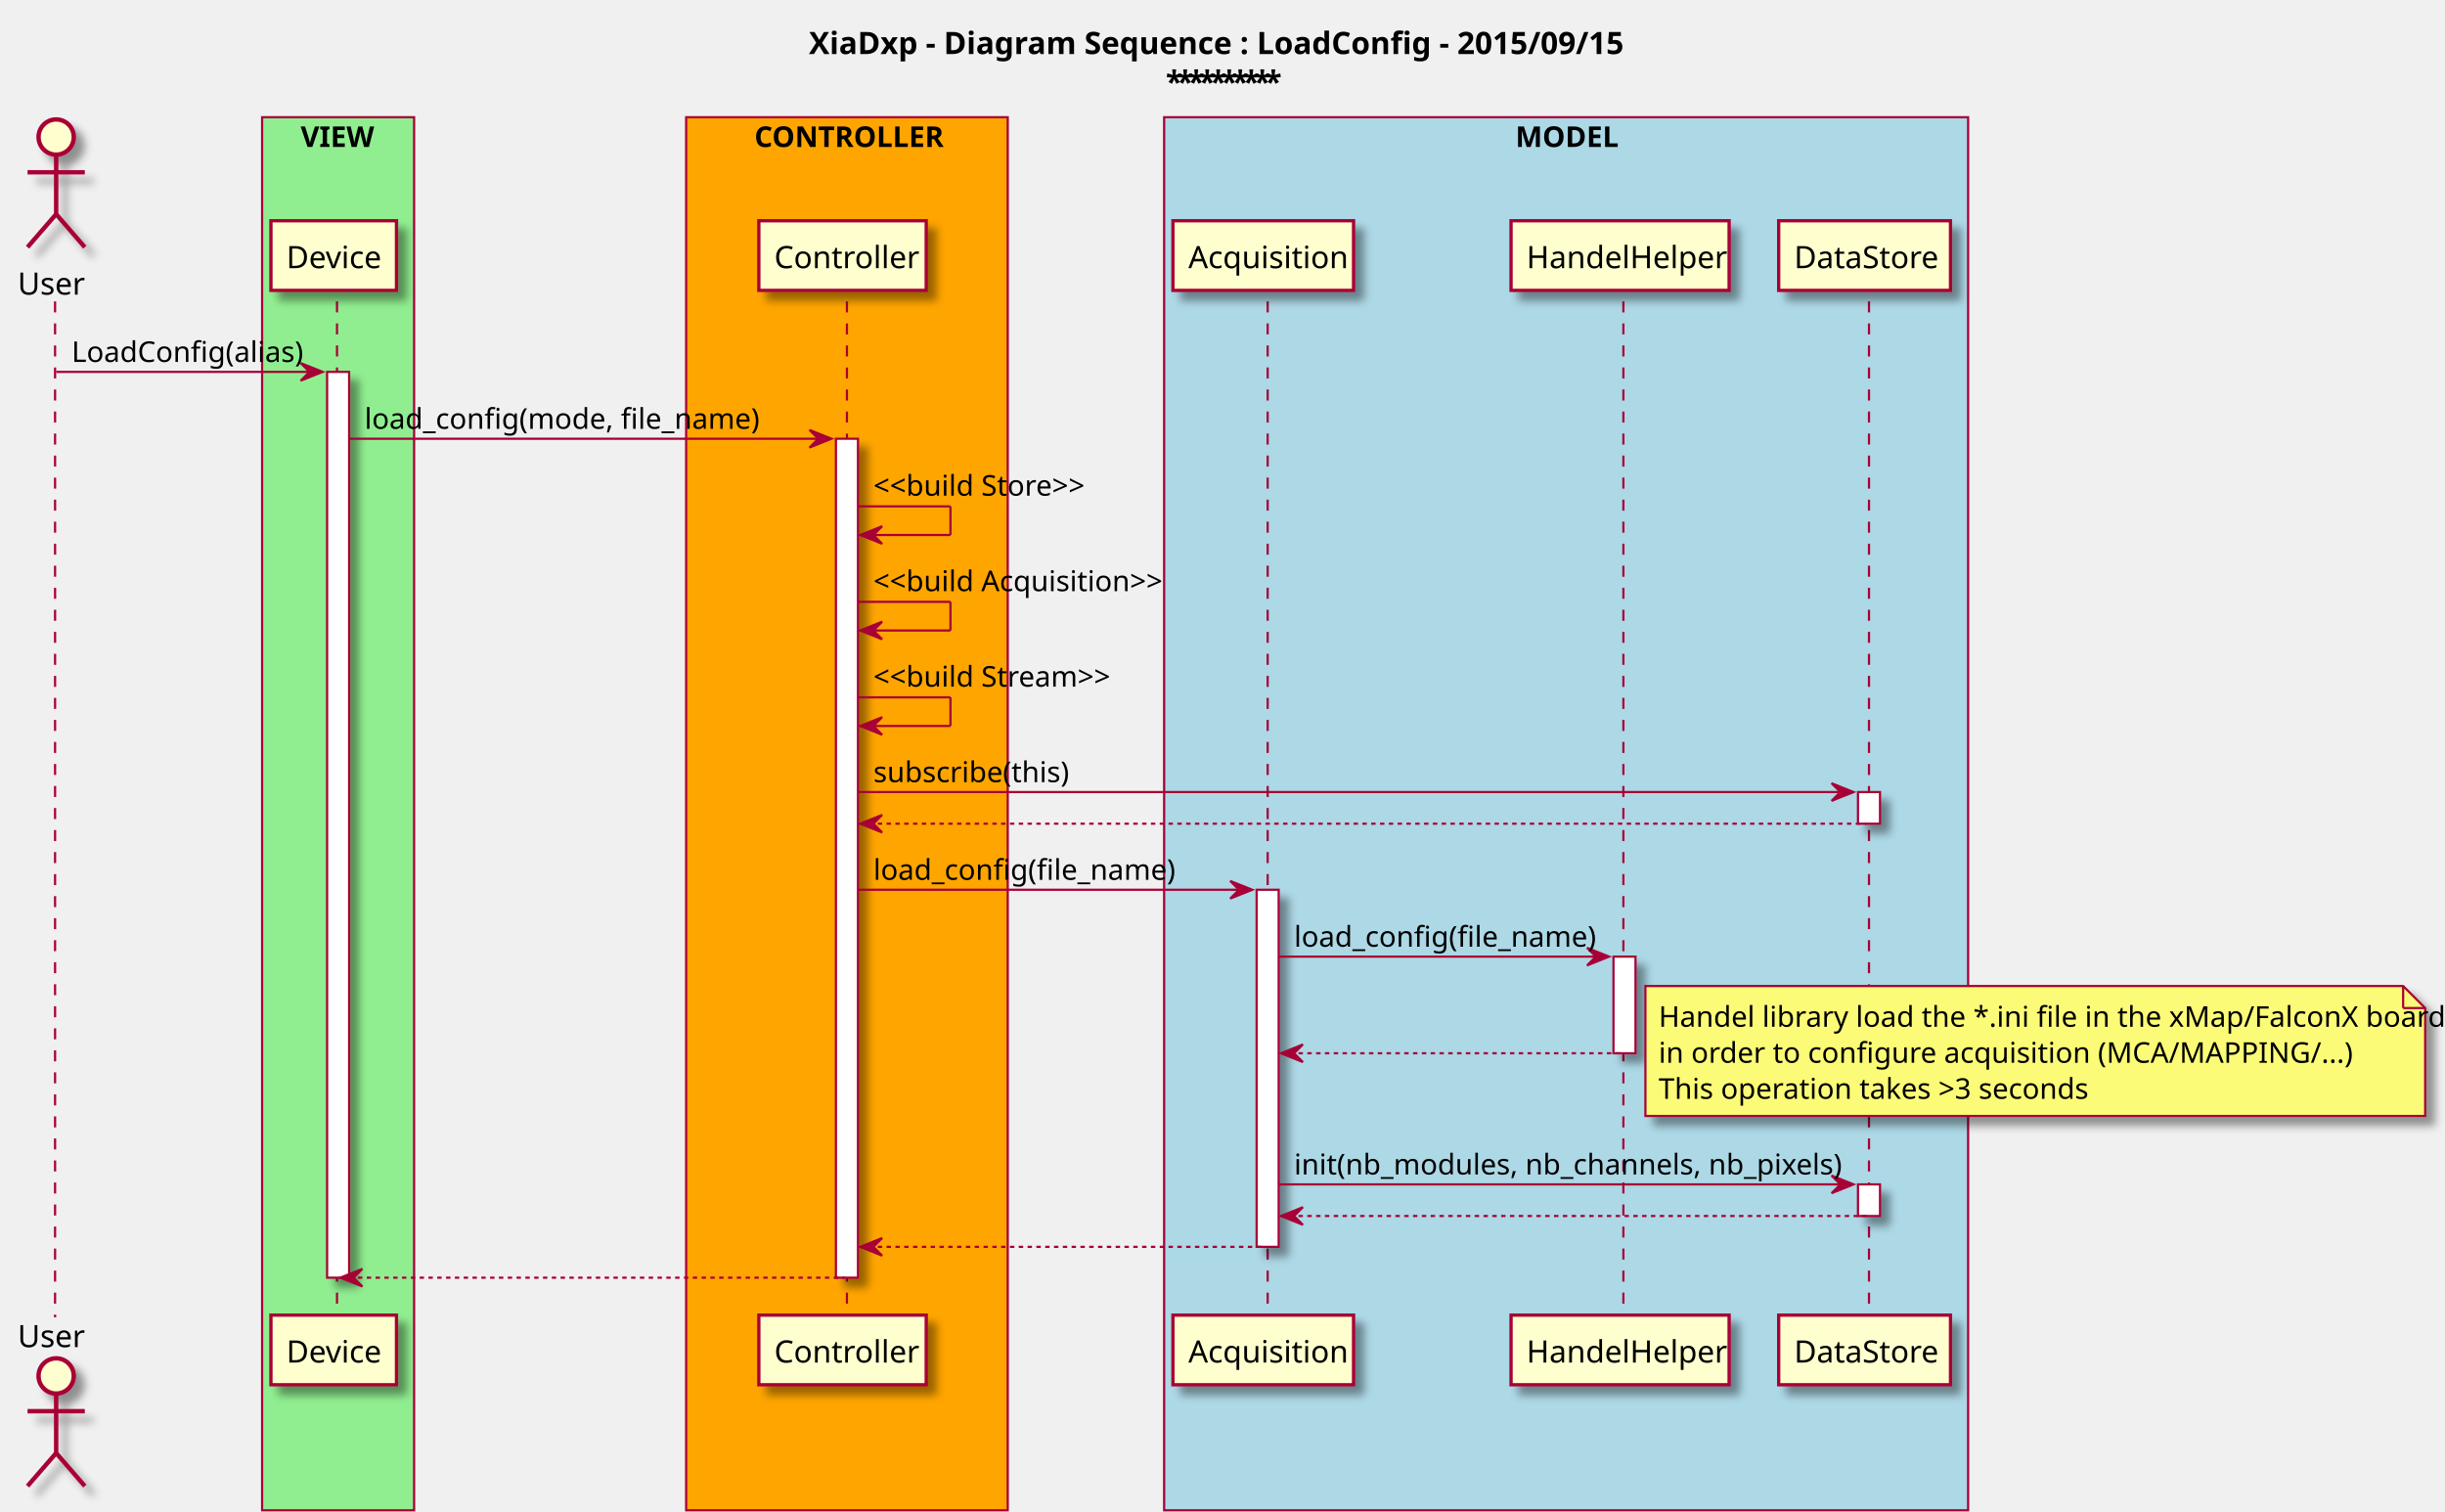
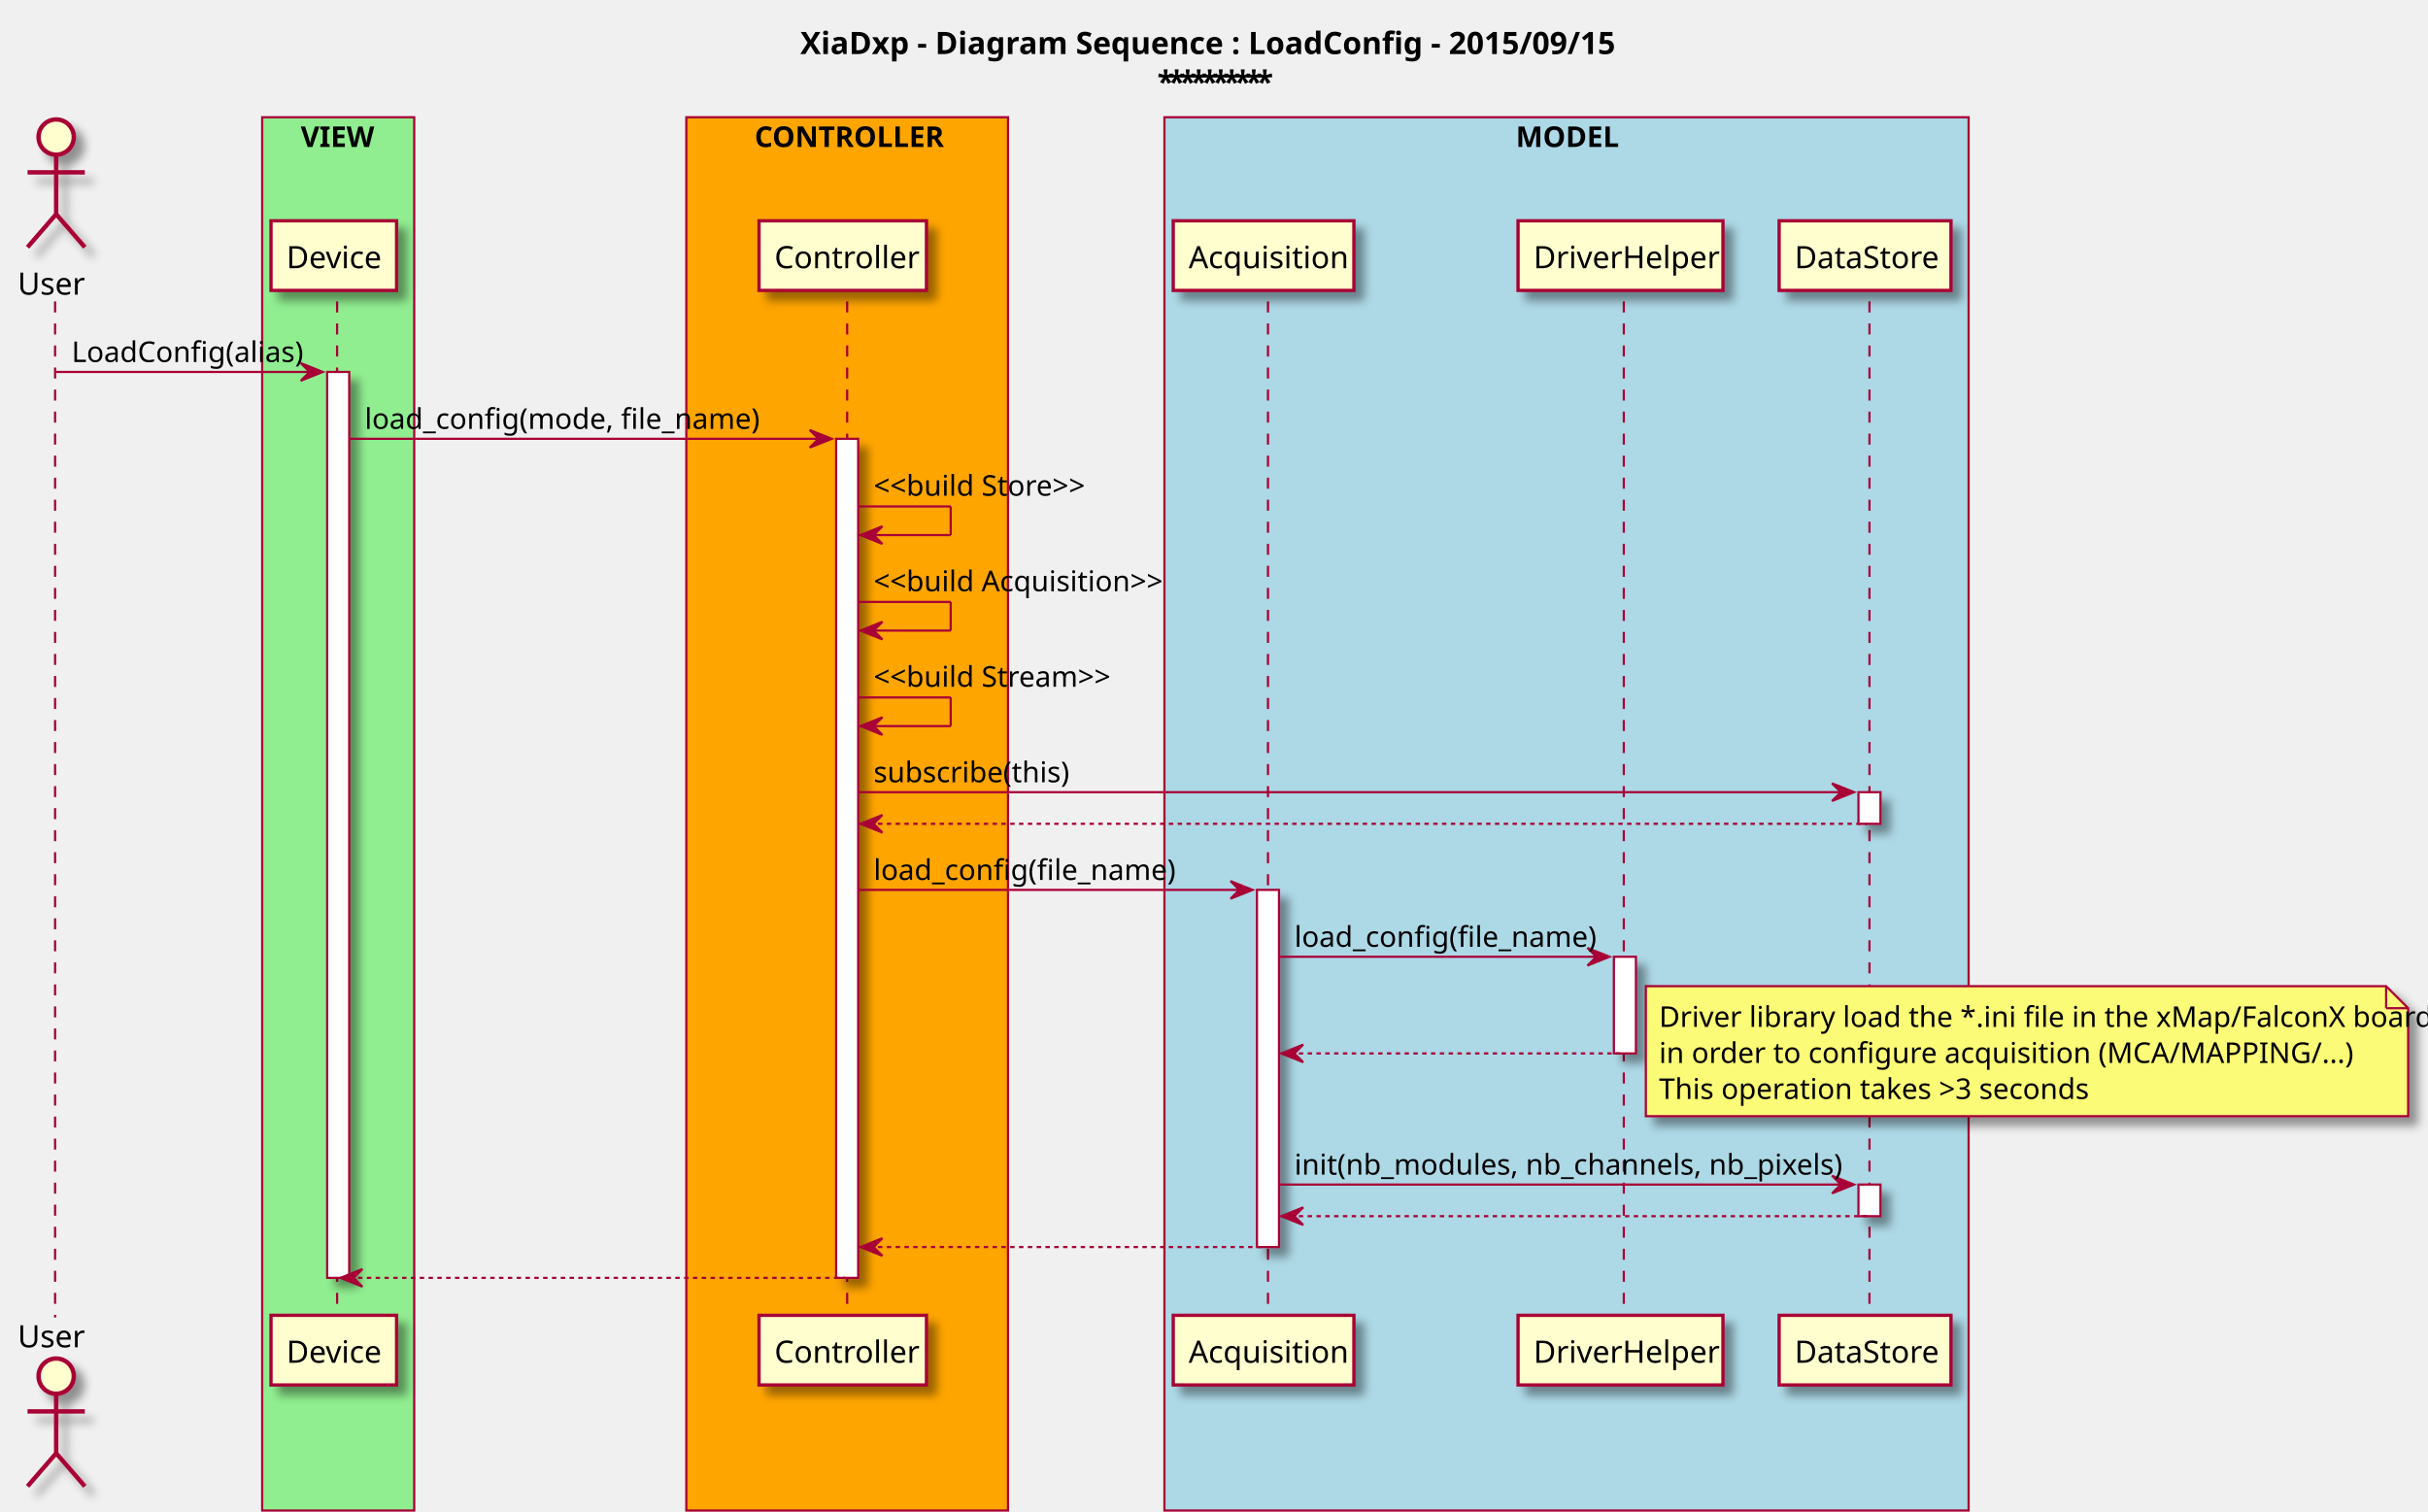
- <svg xmlns="http://www.w3.org/2000/svg" height="686pt" style="width:1110px;height:686px;" version="1.1" viewBox="0 0 1110 686" width="1110pt">
+ <svg xmlns="http://www.w3.org/2000/svg" height="686pt" style="width:1102px;height:686px;" version="1.1" viewBox="0 0 1102 686" width="1102pt">
  <defs>
    <filter height="300%" id="f1" width="300%" x="-1" y="-1">
      <feGaussianBlur result="blurOut" stdDeviation="2.0" />
      <feColorMatrix in="blurOut" result="blurOut2" type="matrix" values="0 0 0 0 0 0 0 0 0 0 0 0 0 0 0 0 0 0 .4 0" />
      <feOffset dx="4.0" dy="4.0" in="blurOut2" result="blurOut3" />
      <feBlend in="SourceGraphic" in2="blurOut3" mode="normal" />
    </filter>
  </defs>
  <g>
-     <text fill="#000000" font-family="sans-serif" font-size="14" font-weight="bold" lengthAdjust="spacingAndGlyphs" textLength="374" x="367.25" y="24.533">XiaDxp - Diagram Sequence  : LoadConfig - 2015/09/15</text>
-     <text fill="#000000" font-family="sans-serif" font-size="14" font-weight="bold" lengthAdjust="spacingAndGlyphs" textLength="5" x="529.25" y="42.143">*</text>
-     <text fill="#000000" font-family="sans-serif" font-size="14" font-weight="bold" lengthAdjust="spacingAndGlyphs" textLength="5" x="534.25" y="42.143">*</text>
-     <text fill="#000000" font-family="sans-serif" font-size="14" font-weight="bold" lengthAdjust="spacingAndGlyphs" textLength="5" x="539.25" y="42.143">*</text>
-     <text fill="#000000" font-family="sans-serif" font-size="14" font-weight="bold" lengthAdjust="spacingAndGlyphs" textLength="5" x="544.25" y="42.143">*</text>
-     <text fill="#000000" font-family="sans-serif" font-size="14" font-weight="bold" lengthAdjust="spacingAndGlyphs" textLength="5" x="549.25" y="42.143">*</text>
-     <text fill="#000000" font-family="sans-serif" font-size="14" font-weight="bold" lengthAdjust="spacingAndGlyphs" textLength="5" x="554.25" y="42.143">*</text>
-     <text fill="#000000" font-family="sans-serif" font-size="14" font-weight="bold" lengthAdjust="spacingAndGlyphs" textLength="5" x="559.25" y="42.143">*</text>
-     <text fill="#000000" font-family="sans-serif" font-size="14" font-weight="bold" lengthAdjust="spacingAndGlyphs" textLength="5" x="564.25" y="42.143">*</text>
-     <text fill="#000000" font-family="sans-serif" font-size="14" font-weight="bold" lengthAdjust="spacingAndGlyphs" textLength="5" x="569.25" y="42.143">*</text>
-     <text fill="#000000" font-family="sans-serif" font-size="14" font-weight="bold" lengthAdjust="spacingAndGlyphs" textLength="5" x="574.25" y="42.143">*</text>
+     <text fill="#000000" font-family="sans-serif" font-size="14" font-weight="bold" lengthAdjust="spacingAndGlyphs" textLength="374" x="363.25" y="24.533">XiaDxp - Diagram Sequence  : LoadConfig - 2015/09/15</text>
+     <text fill="#000000" font-family="sans-serif" font-size="14" font-weight="bold" lengthAdjust="spacingAndGlyphs" textLength="5" x="525.25" y="42.143">*</text>
+     <text fill="#000000" font-family="sans-serif" font-size="14" font-weight="bold" lengthAdjust="spacingAndGlyphs" textLength="5" x="530.25" y="42.143">*</text>
+     <text fill="#000000" font-family="sans-serif" font-size="14" font-weight="bold" lengthAdjust="spacingAndGlyphs" textLength="5" x="535.25" y="42.143">*</text>
+     <text fill="#000000" font-family="sans-serif" font-size="14" font-weight="bold" lengthAdjust="spacingAndGlyphs" textLength="5" x="540.25" y="42.143">*</text>
+     <text fill="#000000" font-family="sans-serif" font-size="14" font-weight="bold" lengthAdjust="spacingAndGlyphs" textLength="5" x="545.25" y="42.143">*</text>
+     <text fill="#000000" font-family="sans-serif" font-size="14" font-weight="bold" lengthAdjust="spacingAndGlyphs" textLength="5" x="550.25" y="42.143">*</text>
+     <text fill="#000000" font-family="sans-serif" font-size="14" font-weight="bold" lengthAdjust="spacingAndGlyphs" textLength="5" x="555.25" y="42.143">*</text>
+     <text fill="#000000" font-family="sans-serif" font-size="14" font-weight="bold" lengthAdjust="spacingAndGlyphs" textLength="5" x="560.25" y="42.143">*</text>
+     <text fill="#000000" font-family="sans-serif" font-size="14" font-weight="bold" lengthAdjust="spacingAndGlyphs" textLength="5" x="565.25" y="42.143">*</text>
+     <text fill="#000000" font-family="sans-serif" font-size="14" font-weight="bold" lengthAdjust="spacingAndGlyphs" textLength="5" x="570.25" y="42.143">*</text>
    <rect fill="#FFFFFF" filter="url(#f1)" height="411.219" style="stroke: #A80036; stroke-width: 1.0;" width="10" x="148.5" y="168.828" />
    <rect fill="#FFFFFF" filter="url(#f1)" height="380.867" style="stroke: #A80036; stroke-width: 1.0;" width="10" x="379.5" y="199.18" />
    <rect fill="#FFFFFF" filter="url(#f1)" height="162.109" style="stroke: #A80036; stroke-width: 1.0;" width="10" x="570.5" y="403.938" />
    <rect fill="#FFFFFF" filter="url(#f1)" height="43.879" style="stroke: #A80036; stroke-width: 1.0;" width="10" x="732.5" y="434.289" />
    <rect fill="#FFFFFF" filter="url(#f1)" height="14.352" style="stroke: #A80036; stroke-width: 1.0;" width="10" x="843.5" y="359.586" />
    <rect fill="#FFFFFF" filter="url(#f1)" height="14.352" style="stroke: #A80036; stroke-width: 1.0;" width="10" x="843.5" y="537.695" />
    <rect fill="#90EE90" height="632.438" style="stroke: #A80036; stroke-width: 1.0;" width="69" x="119" y="53.219" />
    <text fill="#000000" font-family="sans-serif" font-size="13" font-weight="bold" lengthAdjust="spacingAndGlyphs" textLength="34" x="136.5" y="66.714">VIEW</text>
    <rect fill="#FFA500" height="632.438" style="stroke: #A80036; stroke-width: 1.0;" width="146" x="311.5" y="53.219" />
    <text fill="#000000" font-family="sans-serif" font-size="13" font-weight="bold" lengthAdjust="spacingAndGlyphs" textLength="88" x="342.5" y="66.714">CONTROLLER</text>
    <rect fill="#ADD8E6" height="632.438" style="stroke: #A80036; stroke-width: 1.0;" width="365" x="528.5" y="53.219" />
    <text fill="#000000" font-family="sans-serif" font-size="13" font-weight="bold" lengthAdjust="spacingAndGlyphs" textLength="46" x="688" y="66.714">MODEL</text>
    <line style="stroke: #A80036; stroke-width: 1.0; stroke-dasharray: 5.0,5.0;" x1="25" x2="25" y1="136.828" y2="598.047" />
    <line style="stroke: #A80036; stroke-width: 1.0; stroke-dasharray: 5.0,5.0;" x1="153" x2="153" y1="136.828" y2="598.047" />
    <line style="stroke: #A80036; stroke-width: 1.0; stroke-dasharray: 5.0,5.0;" x1="384.5" x2="384.5" y1="136.828" y2="598.047" />
    <line style="stroke: #A80036; stroke-width: 1.0; stroke-dasharray: 5.0,5.0;" x1="575.5" x2="575.5" y1="136.828" y2="598.047" />
    <line style="stroke: #A80036; stroke-width: 1.0; stroke-dasharray: 5.0,5.0;" x1="737" x2="737" y1="136.828" y2="598.047" />
    <line style="stroke: #A80036; stroke-width: 1.0; stroke-dasharray: 5.0,5.0;" x1="848.5" x2="848.5" y1="136.828" y2="598.047" />
    <text fill="#000000" font-family="sans-serif" font-size="14" lengthAdjust="spacingAndGlyphs" textLength="29" x="8" y="133.752">User</text>
    <ellipse cx="25.5" cy="62.219" fill="#FEFECE" filter="url(#f1)" rx="8" ry="8" style="stroke: #A80036; stroke-width: 2.0;" />
    <path d="M25.5,70.219 L25.5,97.219 M12.5,78.219 L38.5,78.219 M25.5,97.219 L12.5,112.219 M25.5,97.219 L38.5,112.219 " fill="#FEFECE" filter="url(#f1)" style="stroke: #A80036; stroke-width: 2.0;" />
    <text fill="#000000" font-family="sans-serif" font-size="14" lengthAdjust="spacingAndGlyphs" textLength="29" x="8" y="611.58">User</text>
    <ellipse cx="25.5" cy="624.656" fill="#FEFECE" filter="url(#f1)" rx="8" ry="8" style="stroke: #A80036; stroke-width: 2.0;" />
    <path d="M25.5,632.656 L25.5,659.656 M12.5,640.656 L38.5,640.656 M25.5,659.656 L12.5,674.656 M25.5,659.656 L38.5,674.656 " fill="#FEFECE" filter="url(#f1)" style="stroke: #A80036; stroke-width: 2.0;" />
    <rect fill="#FEFECE" filter="url(#f1)" height="31.609" style="stroke: #A80036; stroke-width: 1.5;" width="57" x="123" y="100.219" />
    <text fill="#000000" font-family="sans-serif" font-size="14" lengthAdjust="spacingAndGlyphs" textLength="43" x="130" y="121.752">Device</text>
    <rect fill="#FEFECE" filter="url(#f1)" height="31.609" style="stroke: #A80036; stroke-width: 1.5;" width="57" x="123" y="597.047" />
    <text fill="#000000" font-family="sans-serif" font-size="14" lengthAdjust="spacingAndGlyphs" textLength="43" x="130" y="618.58">Device</text>
    <rect fill="#FEFECE" filter="url(#f1)" height="31.609" style="stroke: #A80036; stroke-width: 1.5;" width="76" x="344.5" y="100.219" />
    <text fill="#000000" font-family="sans-serif" font-size="14" lengthAdjust="spacingAndGlyphs" textLength="62" x="351.5" y="121.752">Controller</text>
    <rect fill="#FEFECE" filter="url(#f1)" height="31.609" style="stroke: #A80036; stroke-width: 1.5;" width="76" x="344.5" y="597.047" />
    <text fill="#000000" font-family="sans-serif" font-size="14" lengthAdjust="spacingAndGlyphs" textLength="62" x="351.5" y="618.58">Controller</text>
    <rect fill="#FEFECE" filter="url(#f1)" height="31.609" style="stroke: #A80036; stroke-width: 1.5;" width="82" x="532.5" y="100.219" />
    <text fill="#000000" font-family="sans-serif" font-size="14" lengthAdjust="spacingAndGlyphs" textLength="68" x="539.5" y="121.752">Acquisition</text>
    <rect fill="#FEFECE" filter="url(#f1)" height="31.609" style="stroke: #A80036; stroke-width: 1.5;" width="82" x="532.5" y="597.047" />
    <text fill="#000000" font-family="sans-serif" font-size="14" lengthAdjust="spacingAndGlyphs" textLength="68" x="539.5" y="618.58">Acquisition</text>
-     <rect fill="#FEFECE" filter="url(#f1)" height="31.609" style="stroke: #A80036; stroke-width: 1.5;" width="99" x="686" y="100.219" />
-     <text fill="#000000" font-family="sans-serif" font-size="14" lengthAdjust="spacingAndGlyphs" textLength="85" x="693" y="121.752">HandelHelper</text>
-     <rect fill="#FEFECE" filter="url(#f1)" height="31.609" style="stroke: #A80036; stroke-width: 1.5;" width="99" x="686" y="597.047" />
-     <text fill="#000000" font-family="sans-serif" font-size="14" lengthAdjust="spacingAndGlyphs" textLength="85" x="693" y="618.58">HandelHelper</text>
+     <rect fill="#FEFECE" filter="url(#f1)" height="31.609" style="stroke: #A80036; stroke-width: 1.5;" width="93" x="689" y="100.219" />
+     <text fill="#000000" font-family="sans-serif" font-size="14" lengthAdjust="spacingAndGlyphs" textLength="79" x="696" y="121.752">DriverHelper</text>
+     <rect fill="#FEFECE" filter="url(#f1)" height="31.609" style="stroke: #A80036; stroke-width: 1.5;" width="93" x="689" y="597.047" />
+     <text fill="#000000" font-family="sans-serif" font-size="14" lengthAdjust="spacingAndGlyphs" textLength="79" x="696" y="618.58">DriverHelper</text>
    <rect fill="#FEFECE" filter="url(#f1)" height="31.609" style="stroke: #A80036; stroke-width: 1.5;" width="78" x="807.5" y="100.219" />
    <text fill="#000000" font-family="sans-serif" font-size="14" lengthAdjust="spacingAndGlyphs" textLength="64" x="814.5" y="121.752">DataStore</text>
    <rect fill="#FEFECE" filter="url(#f1)" height="31.609" style="stroke: #A80036; stroke-width: 1.5;" width="78" x="807.5" y="597.047" />
    <text fill="#000000" font-family="sans-serif" font-size="14" lengthAdjust="spacingAndGlyphs" textLength="64" x="814.5" y="618.58">DataStore</text>
    <rect fill="#FFFFFF" filter="url(#f1)" height="411.219" style="stroke: #A80036; stroke-width: 1.0;" width="10" x="148.5" y="168.828" />
    <rect fill="#FFFFFF" filter="url(#f1)" height="380.867" style="stroke: #A80036; stroke-width: 1.0;" width="10" x="379.5" y="199.18" />
    <rect fill="#FFFFFF" filter="url(#f1)" height="162.109" style="stroke: #A80036; stroke-width: 1.0;" width="10" x="570.5" y="403.938" />
    <rect fill="#FFFFFF" filter="url(#f1)" height="43.879" style="stroke: #A80036; stroke-width: 1.0;" width="10" x="732.5" y="434.289" />
    <rect fill="#FFFFFF" filter="url(#f1)" height="14.352" style="stroke: #A80036; stroke-width: 1.0;" width="10" x="843.5" y="359.586" />
    <rect fill="#FFFFFF" filter="url(#f1)" height="14.352" style="stroke: #A80036; stroke-width: 1.0;" width="10" x="843.5" y="537.695" />
    <polygon fill="#A80036" points="136.5,164.828,146.5,168.828,136.5,172.828,140.5,168.828" style="stroke: #A80036; stroke-width: 1.0;" />
    <line style="stroke: #A80036; stroke-width: 1.0;" x1="25.5" x2="142.5" y1="168.828" y2="168.828" />
    <text fill="#000000" font-family="sans-serif" font-size="13" lengthAdjust="spacingAndGlyphs" textLength="99" x="32.5" y="164.323">LoadConfig(alias)</text>
    <polygon fill="#A80036" points="367.5,195.18,377.5,199.18,367.5,203.18,371.5,199.18" style="stroke: #A80036; stroke-width: 1.0;" />
    <line style="stroke: #A80036; stroke-width: 1.0;" x1="158.5" x2="373.5" y1="199.18" y2="199.18" />
    <text fill="#000000" font-family="sans-serif" font-size="13" lengthAdjust="spacingAndGlyphs" textLength="168" x="165.5" y="194.675">load_config(mode, file_name)</text>
    <line style="stroke: #A80036; stroke-width: 1.0;" x1="389.5" x2="431.5" y1="229.883" y2="229.883" />
    <line style="stroke: #A80036; stroke-width: 1.0;" x1="431.5" x2="431.5" y1="229.883" y2="242.883" />
    <line style="stroke: #A80036; stroke-width: 1.0;" x1="390.5" x2="431.5" y1="242.883" y2="242.883" />
    <polygon fill="#A80036" points="400.5,238.883,390.5,242.883,400.5,246.883,396.5,242.883" style="stroke: #A80036; stroke-width: 1.0;" />
    <text fill="#000000" font-family="sans-serif" font-size="13" lengthAdjust="spacingAndGlyphs" textLength="94" x="396.5" y="225.026">&lt;&lt;build Store&gt;&gt;</text>
    <line style="stroke: #A80036; stroke-width: 1.0;" x1="389.5" x2="431.5" y1="273.234" y2="273.234" />
    <line style="stroke: #A80036; stroke-width: 1.0;" x1="431.5" x2="431.5" y1="273.234" y2="286.234" />
    <line style="stroke: #A80036; stroke-width: 1.0;" x1="390.5" x2="431.5" y1="286.234" y2="286.234" />
    <polygon fill="#A80036" points="400.5,282.234,390.5,286.234,400.5,290.234,396.5,286.234" style="stroke: #A80036; stroke-width: 1.0;" />
    <text fill="#000000" font-family="sans-serif" font-size="13" lengthAdjust="spacingAndGlyphs" textLength="127" x="396.5" y="268.378">&lt;&lt;build Acquisition&gt;&gt;</text>
    <line style="stroke: #A80036; stroke-width: 1.0;" x1="389.5" x2="431.5" y1="316.586" y2="316.586" />
    <line style="stroke: #A80036; stroke-width: 1.0;" x1="431.5" x2="431.5" y1="316.586" y2="329.586" />
    <line style="stroke: #A80036; stroke-width: 1.0;" x1="390.5" x2="431.5" y1="329.586" y2="329.586" />
    <polygon fill="#A80036" points="400.5,325.586,390.5,329.586,400.5,333.586,396.5,329.586" style="stroke: #A80036; stroke-width: 1.0;" />
    <text fill="#000000" font-family="sans-serif" font-size="13" lengthAdjust="spacingAndGlyphs" textLength="105" x="396.5" y="311.729">&lt;&lt;build Stream&gt;&gt;</text>
    <polygon fill="#A80036" points="831.5,355.586,841.5,359.586,831.5,363.586,835.5,359.586" style="stroke: #A80036; stroke-width: 1.0;" />
    <line style="stroke: #A80036; stroke-width: 1.0;" x1="389.5" x2="837.5" y1="359.586" y2="359.586" />
    <text fill="#000000" font-family="sans-serif" font-size="13" lengthAdjust="spacingAndGlyphs" textLength="85" x="396.5" y="355.081">subscribe(this)</text>
    <polygon fill="#A80036" points="400.5,369.938,390.5,373.938,400.5,377.938,396.5,373.938" style="stroke: #A80036; stroke-width: 1.0;" />
    <line style="stroke: #A80036; stroke-width: 1.0; stroke-dasharray: 2.0,2.0;" x1="394.5" x2="847.5" y1="373.938" y2="373.938" />
    <polygon fill="#A80036" points="558.5,399.938,568.5,403.938,558.5,407.938,562.5,403.938" style="stroke: #A80036; stroke-width: 1.0;" />
    <line style="stroke: #A80036; stroke-width: 1.0;" x1="389.5" x2="564.5" y1="403.938" y2="403.938" />
    <text fill="#000000" font-family="sans-serif" font-size="13" lengthAdjust="spacingAndGlyphs" textLength="128" x="396.5" y="399.433">load_config(file_name)</text>
    <polygon fill="#A80036" points="720.5,430.289,730.5,434.289,720.5,438.289,724.5,434.289" style="stroke: #A80036; stroke-width: 1.0;" />
    <line style="stroke: #A80036; stroke-width: 1.0;" x1="580.5" x2="726.5" y1="434.289" y2="434.289" />
    <text fill="#000000" font-family="sans-serif" font-size="13" lengthAdjust="spacingAndGlyphs" textLength="128" x="587.5" y="429.784">load_config(file_name)</text>
    <polygon fill="#A80036" points="591.5,474.168,581.5,478.168,591.5,482.168,587.5,478.168" style="stroke: #A80036; stroke-width: 1.0;" />
    <line style="stroke: #A80036; stroke-width: 1.0; stroke-dasharray: 2.0,2.0;" x1="585.5" x2="736.5" y1="478.168" y2="478.168" />
-     <polygon fill="#FBFB77" filter="url(#f1)" points="747,447.641,747,506.641,1101,506.641,1101,457.641,1091,447.641,747,447.641" style="stroke: #A80036; stroke-width: 1.0;" />
-     <line style="stroke: #A80036; stroke-width: 1.0;" x1="1091" x2="1091" y1="447.641" y2="457.641" />
-     <line style="stroke: #A80036; stroke-width: 1.0;" x1="1101" x2="1091" y1="457.641" y2="457.641" />
-     <text fill="#000000" font-family="sans-serif" font-size="13" lengthAdjust="spacingAndGlyphs" textLength="333" x="753" y="466.136">Handel library load the *.ini file in the xMap/FalconX board</text>
+     <polygon fill="#FBFB77" filter="url(#f1)" points="747,447.641,747,506.641,1093,506.641,1093,457.641,1083,447.641,747,447.641" style="stroke: #A80036; stroke-width: 1.0;" />
+     <line style="stroke: #A80036; stroke-width: 1.0;" x1="1083" x2="1083" y1="447.641" y2="457.641" />
+     <line style="stroke: #A80036; stroke-width: 1.0;" x1="1093" x2="1083" y1="457.641" y2="457.641" />
+     <text fill="#000000" font-family="sans-serif" font-size="13" lengthAdjust="spacingAndGlyphs" textLength="325" x="753" y="466.136">Driver library load the *.ini file in the xMap/FalconX board</text>
    <text fill="#000000" font-family="sans-serif" font-size="13" lengthAdjust="spacingAndGlyphs" textLength="301" x="753" y="482.487">in order to configure acquisition (MCA/MAPPING/...)</text>
    <text fill="#000000" font-family="sans-serif" font-size="13" lengthAdjust="spacingAndGlyphs" textLength="189" x="753" y="498.839">This operation takes &gt;3 seconds</text>
    <polygon fill="#A80036" points="831.5,533.695,841.5,537.695,831.5,541.695,835.5,537.695" style="stroke: #A80036; stroke-width: 1.0;" />
    <line style="stroke: #A80036; stroke-width: 1.0;" x1="580.5" x2="837.5" y1="537.695" y2="537.695" />
    <text fill="#000000" font-family="sans-serif" font-size="13" lengthAdjust="spacingAndGlyphs" textLength="239" x="587.5" y="533.19">init(nb_modules, nb_channels, nb_pixels)</text>
    <polygon fill="#A80036" points="591.5,548.047,581.5,552.047,591.5,556.047,587.5,552.047" style="stroke: #A80036; stroke-width: 1.0;" />
    <line style="stroke: #A80036; stroke-width: 1.0; stroke-dasharray: 2.0,2.0;" x1="585.5" x2="847.5" y1="552.047" y2="552.047" />
    <polygon fill="#A80036" points="400.5,562.047,390.5,566.047,400.5,570.047,396.5,566.047" style="stroke: #A80036; stroke-width: 1.0;" />
    <line style="stroke: #A80036; stroke-width: 1.0; stroke-dasharray: 2.0,2.0;" x1="394.5" x2="574.5" y1="566.047" y2="566.047" />
    <polygon fill="#A80036" points="164.5,576.047,154.5,580.047,164.5,584.047,160.5,580.047" style="stroke: #A80036; stroke-width: 1.0;" />
    <line style="stroke: #A80036; stroke-width: 1.0; stroke-dasharray: 2.0,2.0;" x1="158.5" x2="383.5" y1="580.047" y2="580.047" />
  </g>
</svg>
